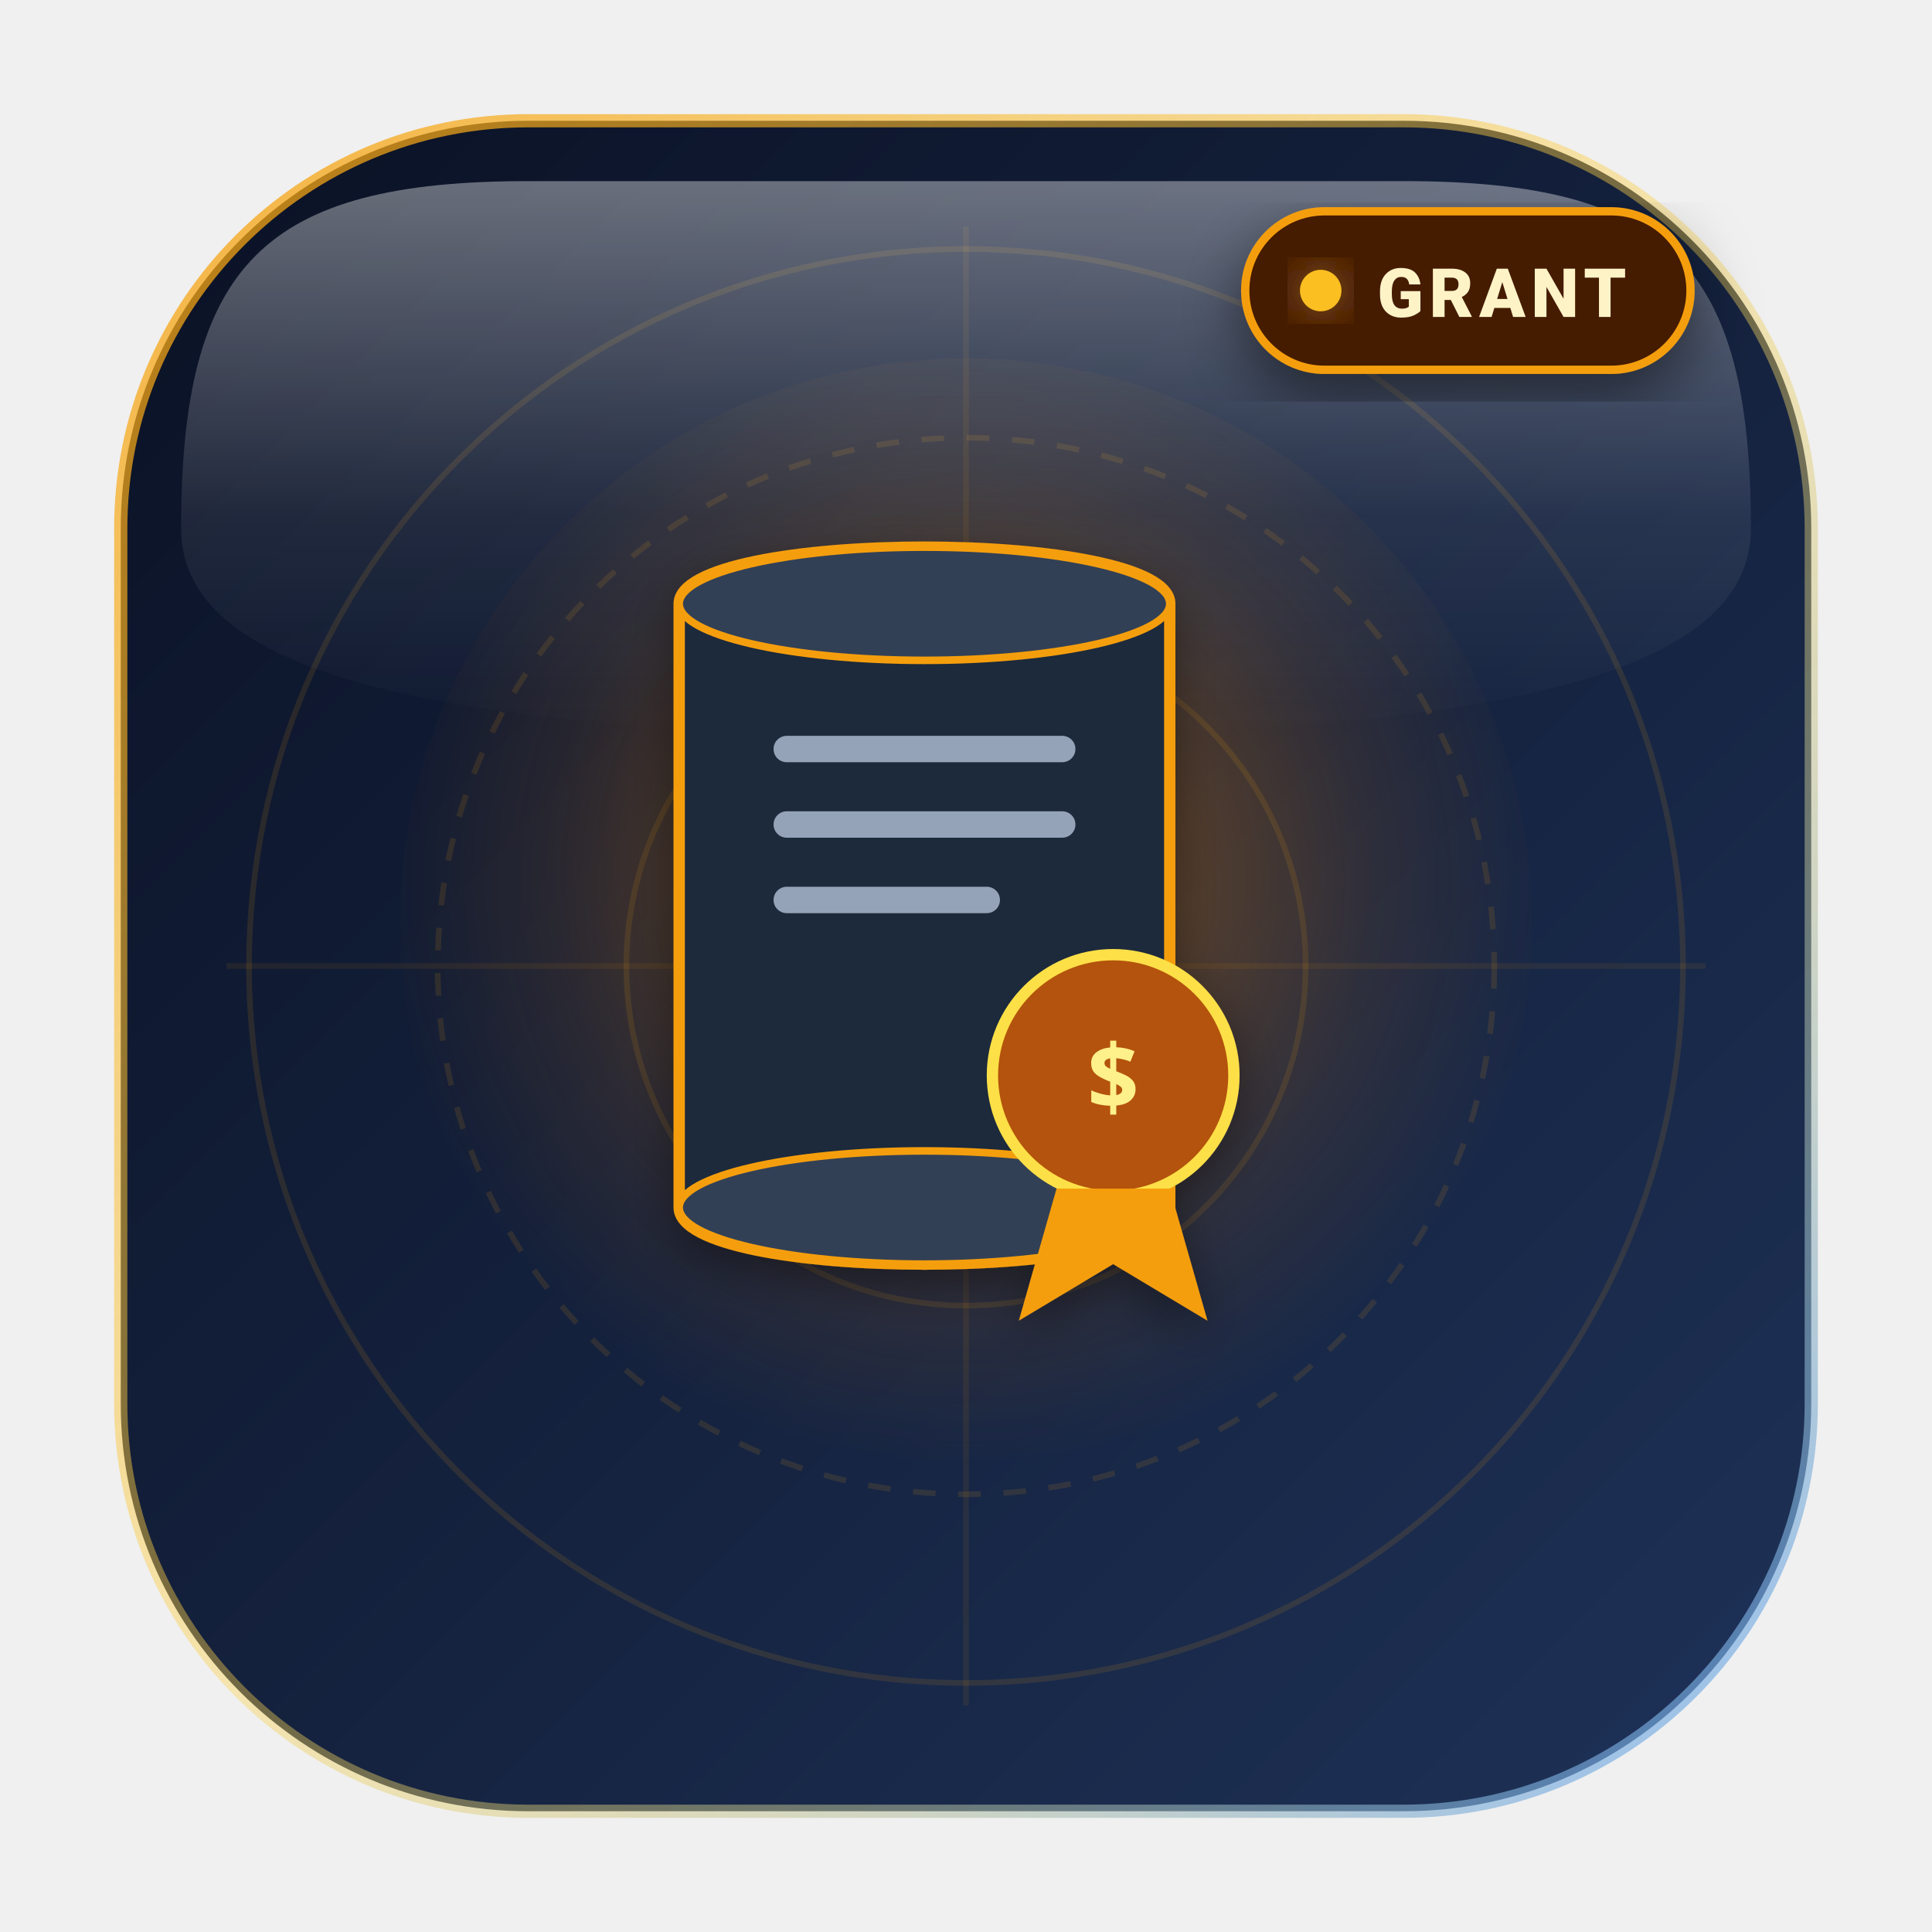
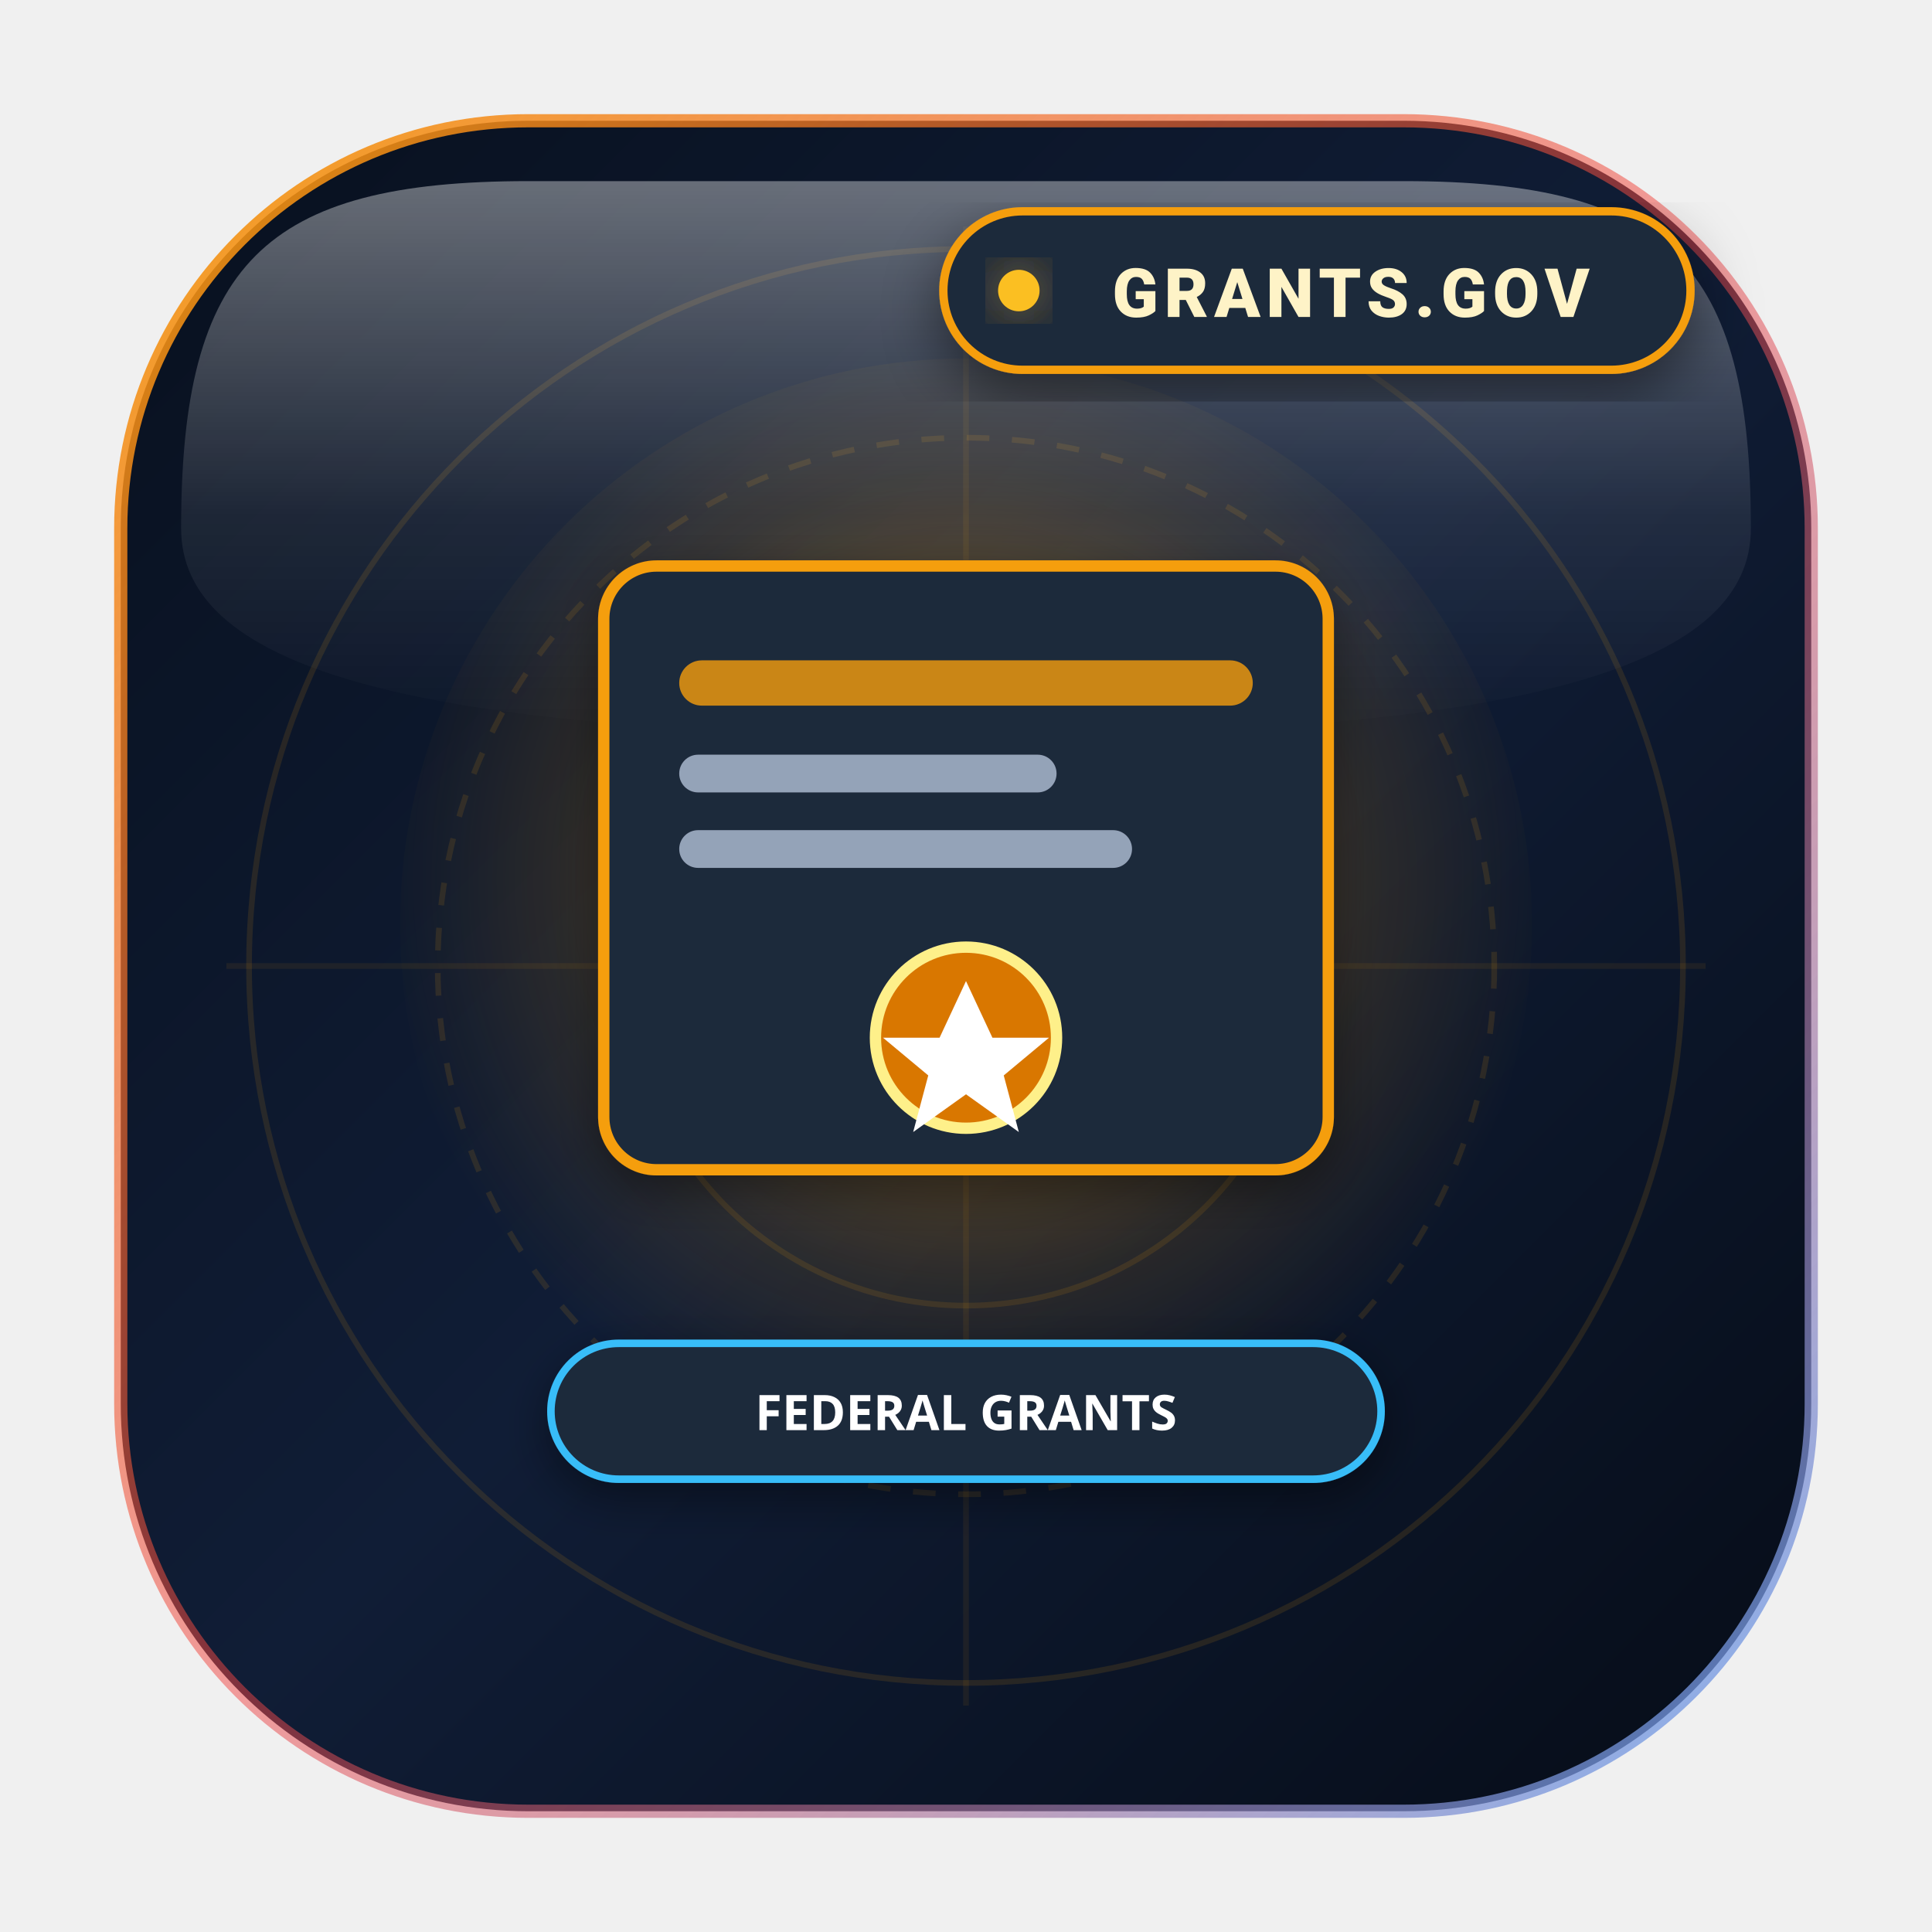
<svg xmlns="http://www.w3.org/2000/svg" viewBox="0 0 512 512" width="512" height="512">
  <defs>
    <linearGradient id="bgGrad_grants_gov_opportunity_matcher" x1="0%" y1="0%" x2="100%" y2="100%">
-       <stop offset="0%" stop-color="#0A1124" />
-       <stop offset="50%" stop-color="#14213D" />
-       <stop offset="100%" stop-color="#1E3258" />
+       <stop offset="0%" stop-color="#08101E" />
+       <stop offset="50%" stop-color="#101D36" />
+       <stop offset="100%" stop-color="#060C17" />
    </linearGradient>
    <linearGradient id="borderGrad_grants_gov_opportunity_matcher" x1="0%" y1="0%" x2="100%" y2="100%">
-       <stop offset="0%" stop-color="#F59E0B" stop-opacity="0.8" />
-       <stop offset="50%" stop-color="#FCD34D" stop-opacity="0.4" />
-       <stop offset="100%" stop-color="#60A5FA" stop-opacity="0.7" />
+       <stop offset="0%" stop-color="#F59E0B" stop-opacity="0.95" />
+       <stop offset="50%" stop-color="#EF4444" stop-opacity="0.5" />
+       <stop offset="100%" stop-color="#60A5FA" stop-opacity="0.8" />
    </linearGradient>
    <radialGradient id="glowOrb_grants_gov_opportunity_matcher" cx="50%" cy="46%" r="52%">
-       <stop offset="0%" stop-color="#D97706" stop-opacity="0.55" />
-       <stop offset="70%" stop-color="#D97706" stop-opacity="0.12" />
-       <stop offset="100%" stop-color="#D97706" stop-opacity="0.0" />
+       <stop offset="0%" stop-color="#F59E0B" stop-opacity="0.55" />
+       <stop offset="70%" stop-color="#F59E0B" stop-opacity="0.12" />
+       <stop offset="100%" stop-color="#F59E0B" stop-opacity="0.0" />
    </radialGradient>
    <linearGradient id="specularGrad_grants_gov_opportunity_matcher" x1="50%" y1="0%" x2="50%" y2="100%">
      <stop offset="0%" stop-color="#FFFFFF" stop-opacity="0.38" />
      <stop offset="60%" stop-color="#FFFFFF" stop-opacity="0.08" />
      <stop offset="100%" stop-color="#FFFFFF" stop-opacity="0.0" />
    </linearGradient>
    <filter id="heroShadow_grants_gov_opportunity_matcher" x="-30%" y="-30%" width="160%" height="160%">
      <feDropShadow dx="0" dy="16" stdDeviation="18" flood-color="#000000" flood-opacity="0.65" />
      <feDropShadow dx="0" dy="4" stdDeviation="6" flood-color="#000000" flood-opacity="0.4" />
    </filter>
    <filter id="softGlow_grants_gov_opportunity_matcher" x="-30%" y="-30%" width="160%" height="160%">
      <feGaussianBlur stdDeviation="8" result="blur" />
      <feComposite in="SourceGraphic" in2="blur" operator="over" />
    </filter>
    <filter id="badgeShadow_grants_gov_opportunity_matcher" x="-20%" y="-20%" width="140%" height="140%">
      <feDropShadow dx="0" dy="6" stdDeviation="8" flood-color="#000000" flood-opacity="0.5" />
    </filter>
  </defs>
  <rect x="32" y="32" width="448" height="448" rx="108" ry="108" fill="url(#bgGrad_grants_gov_opportunity_matcher)" stroke="url(#borderGrad_grants_gov_opportunity_matcher)" stroke-width="3.5" />
  <circle cx="256" cy="245" r="150" fill="url(#glowOrb_grants_gov_opportunity_matcher)" />
  <g stroke="#F59E0B" stroke-opacity="0.12" fill="none" stroke-width="1.5">
    <circle cx="256" cy="256" r="90" />
    <circle cx="256" cy="256" r="140" stroke-dasharray="6 6" />
    <circle cx="256" cy="256" r="190" />
    <line x1="256" y1="60" x2="256" y2="452" stroke-opacity="0.08" />
    <line x1="60" y1="256" x2="452" y2="256" stroke-opacity="0.08" />
  </g>
  <path d="M 48 140 C 48 70, 70 48, 140 48 L 372 48 C 442 48, 464 70, 464 140 C 464 175, 410 195, 256 195 C 102 195, 48 175, 48 140 Z" fill="url(#specularGrad_grants_gov_opportunity_matcher)" />
  <g filter="url(#heroShadow_grants_gov_opportunity_matcher)">
-     <path d="M 180 160 C 180 140, 310 140, 310 160 L 310 320 C 310 340, 180 340, 180 320 Z" fill="#1E293B" stroke="#F59E0B" stroke-width="3" />
-     <ellipse cx="245" cy="160" rx="65" ry="15" fill="#334155" stroke="#F59E0B" stroke-width="2" />
-     <ellipse cx="245" cy="320" rx="65" ry="15" fill="#334155" stroke="#F59E0B" stroke-width="2" />
-     <rect x="205" y="195" width="80" height="7" rx="3.5" fill="#94A3B8" />
-     <rect x="205" y="215" width="80" height="7" rx="3.5" fill="#94A3B8" />
-     <rect x="205" y="235" width="60" height="7" rx="3.5" fill="#94A3B8" />
-     <circle cx="295" cy="285" r="32" fill="#B45309" stroke="#FDE047" stroke-width="3" />
-     <polygon points="280,315 270,350 295,335 320,350 310,315" fill="#F59E0B" />
-     <text x="295" y="294" font-family="sans-serif" font-weight="900" font-size="24" fill="#FEF08A" text-anchor="middle">$</text>
+     <rect x="160" y="150" width="192" height="160" rx="14" fill="#1E293B" stroke="#F59E0B" stroke-width="3" />
+     <rect x="180" y="175" width="152" height="12" rx="6" fill="#F59E0B" opacity="0.8" />
+     <rect x="180" y="200" width="100" height="10" rx="5" fill="#94A3B8" />
+     <rect x="180" y="220" width="120" height="10" rx="5" fill="#94A3B8" />
+     <circle cx="256" cy="275" r="24" fill="#D97706" stroke="#FEF08A" stroke-width="3" />
+     <polygon points="256,260 263,275 278,275 266,285 270,300 256,290 242,300 246,285 234,275 249,275" fill="#FFFFFF" />
+     <rect x="146" y="356" width="220" height="36" rx="18" fill="#1E293B" stroke="#38BDF8" stroke-width="2" />
+     <text x="256" y="379" font-family="sans-serif" font-weight="900" font-size="13" fill="#FFFFFF" text-anchor="middle">FEDERAL GRANTS</text>
  </g>
  <g filter="url(#badgeShadow_grants_gov_opportunity_matcher)">
-     <rect x="330" y="56" width="118" height="42" rx="21" fill="#451A03" stroke="#F59E0B" stroke-width="2.2" />
-     <circle cx="350" cy="77" r="5.5" fill="#FBBF24" filter="url(#softGlow_grants_gov_opportunity_matcher)" />
-     <text x="398" y="84" font-family="-apple-system, BlinkMacSystemFont, 'SF Pro Display', 'Segoe UI', Roboto, sans-serif" font-weight="900" font-size="18" text-anchor="middle" fill="#FEF3C7" letter-spacing="1.5">GRANT</text>
+     <rect x="250" y="56" width="198" height="42" rx="21" fill="#1E293B" stroke="#F59E0B" stroke-width="2.2" />
+     <circle cx="270" cy="77" r="5.5" fill="#FBBF24" filter="url(#softGlow_grants_gov_opportunity_matcher)" />
+     <text x="358" y="84" font-family="-apple-system, BlinkMacSystemFont, 'SF Pro Display', 'Segoe UI', Roboto, sans-serif" font-weight="900" font-size="18" text-anchor="middle" fill="#FEF3C7" letter-spacing="1.5">GRANTS.GOV</text>
  </g>
</svg>
